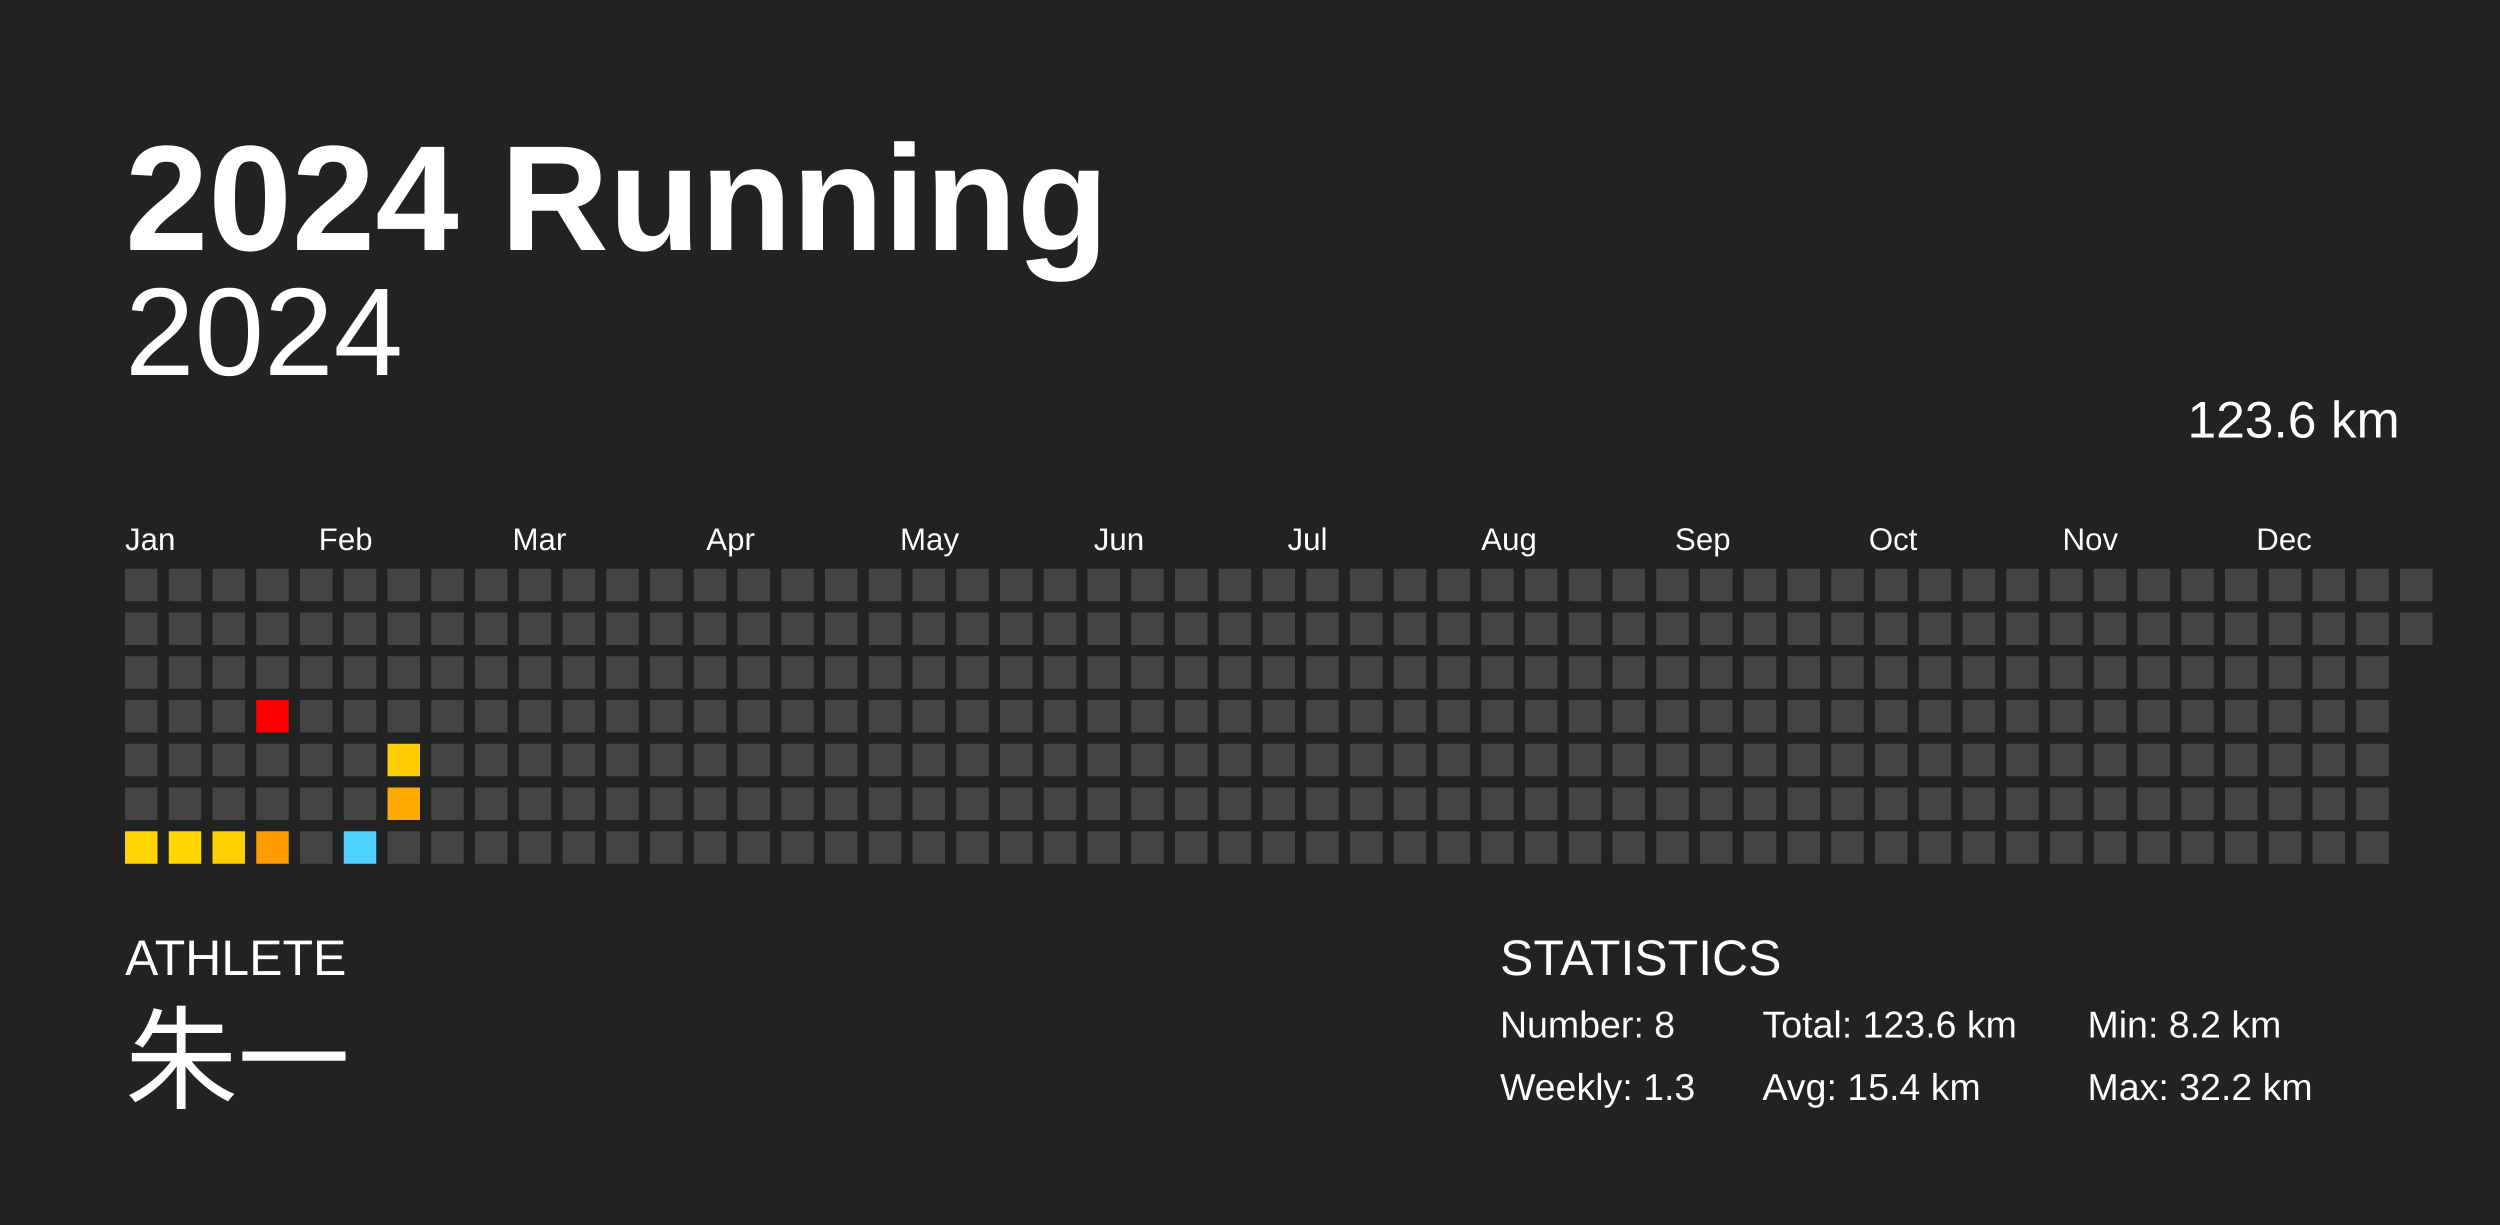
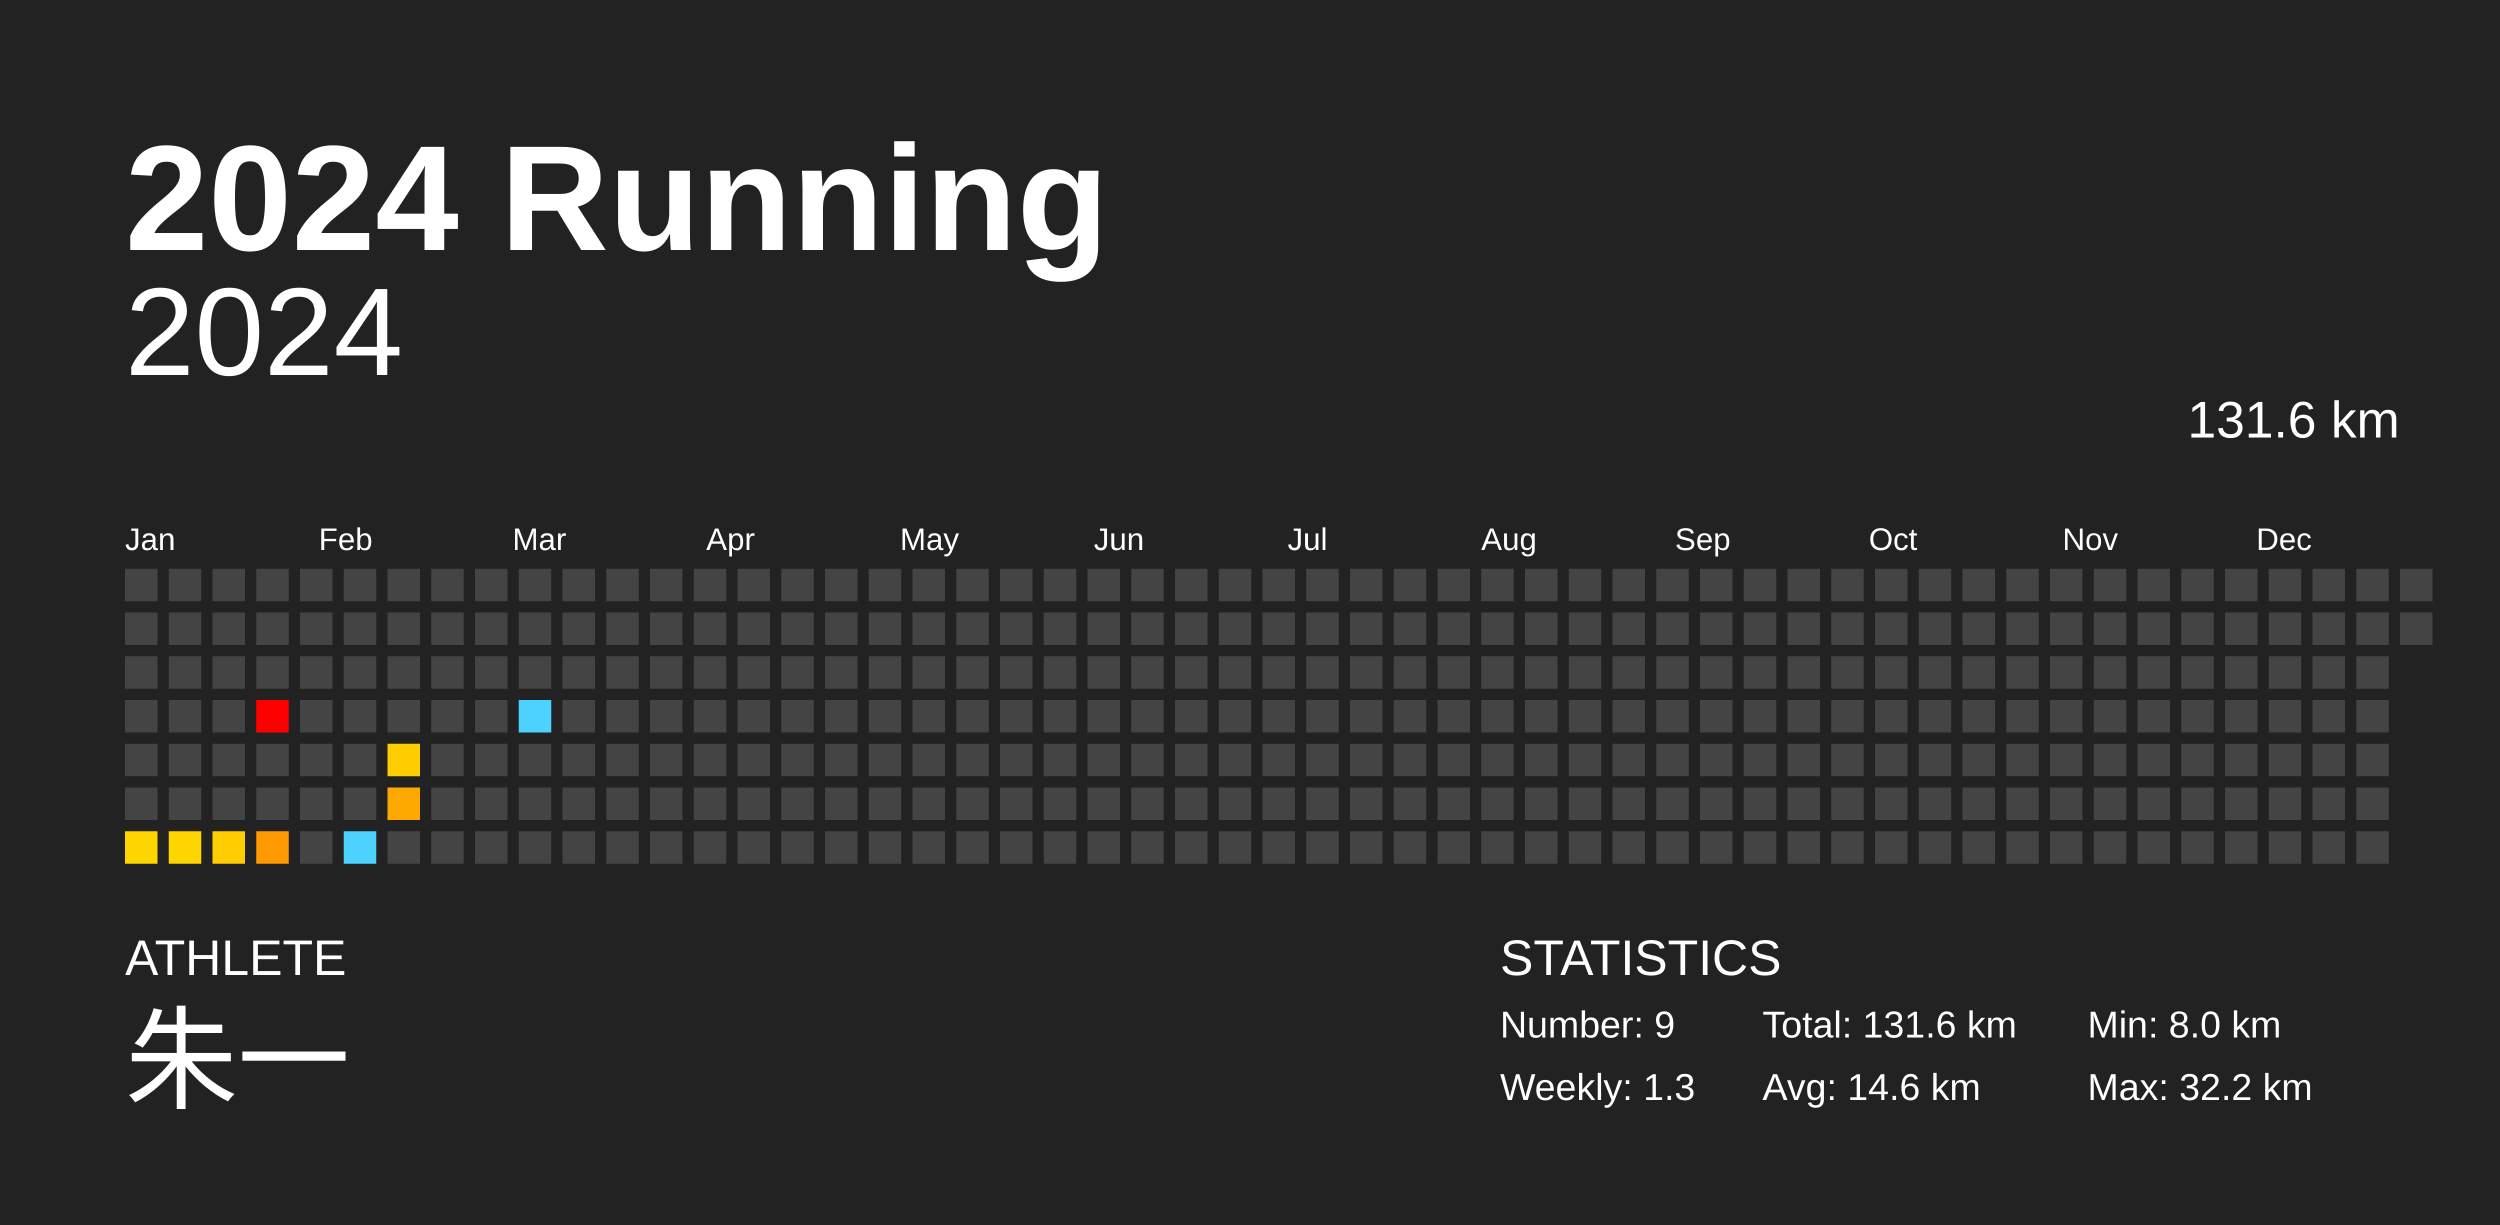
<svg xmlns="http://www.w3.org/2000/svg" baseProfile="full" height="98mm" version="1.1" viewBox="0,0,200,98" width="200mm">
  <defs />
  <rect fill="#222222" height="98" width="200" x="0" y="0" />
  <text fill="#FFFFFF" style="font-size:12px; font-family:Arial; font-weight:bold;" x="10" y="20">2024 Running</text>
  <text fill="#FFFFFF" style="font-size:4px; font-family:Arial" x="10" y="78">ATHLETE</text>
  <text fill="#FFFFFF" style="font-size:9px; font-family:Arial" x="10" y="88">朱一</text>
  <text fill="#FFFFFF" style="font-size:4px; font-family:Arial" x="120" y="78">STATISTICS</text>
-   <text fill="#FFFFFF" style="font-size:3px; font-family:Arial" x="120" y="83">Number: 8</text>
+   <text fill="#FFFFFF" style="font-size:3px; font-family:Arial" x="120" y="83">Number: 9</text>
  <text fill="#FFFFFF" style="font-size:3px; font-family:Arial" x="120" y="88">Weekly: 1.3</text>
-   <text fill="#FFFFFF" style="font-size:3px; font-family:Arial" x="141" y="83">Total: 123.6 km</text>
-   <text fill="#FFFFFF" style="font-size:3px; font-family:Arial" x="141" y="88">Avg: 15.4 km</text>
-   <text fill="#FFFFFF" style="font-size:3px; font-family:Arial" x="167" y="83">Min: 8.2 km</text>
+   <text fill="#FFFFFF" style="font-size:3px; font-family:Arial" x="141" y="83">Total: 131.6 km</text>
+   <text fill="#FFFFFF" style="font-size:3px; font-family:Arial" x="141" y="88">Avg: 14.6 km</text>
+   <text fill="#FFFFFF" style="font-size:3px; font-family:Arial" x="167" y="83">Min: 8.0 km</text>
  <text fill="#FFFFFF" style="font-size:3px; font-family:Arial" x="167" y="88">Max: 32.2 km</text>
  <text alignment-baseline="hanging" fill="#FFFFFF" style="font-size:10.0px; font-family:Arial;" x="10" y="30">2024</text>
-   <text alignment-baseline="hanging" fill="#FFFFFF" style="font-size:4.125px; font-family:Arial;" x="175" y="35">123.6 km</text>
+   <text alignment-baseline="hanging" fill="#FFFFFF" style="font-size:4.125px; font-family:Arial;" x="175" y="35">131.6 km</text>
  <text fill="#FFFFFF" style="font-size:2.5px; font-family:Arial" x="10.0" y="44">Jan</text>
  <text fill="#FFFFFF" style="font-size:2.5px; font-family:Arial" x="25.5" y="44">Feb</text>
  <text fill="#FFFFFF" style="font-size:2.5px; font-family:Arial" x="41.0" y="44">Mar</text>
  <text fill="#FFFFFF" style="font-size:2.5px; font-family:Arial" x="56.5" y="44">Apr</text>
  <text fill="#FFFFFF" style="font-size:2.5px; font-family:Arial" x="72.0" y="44">May</text>
  <text fill="#FFFFFF" style="font-size:2.5px; font-family:Arial" x="87.5" y="44">Jun</text>
  <text fill="#FFFFFF" style="font-size:2.5px; font-family:Arial" x="103.0" y="44">Jul</text>
  <text fill="#FFFFFF" style="font-size:2.5px; font-family:Arial" x="118.5" y="44">Aug</text>
  <text fill="#FFFFFF" style="font-size:2.5px; font-family:Arial" x="134.0" y="44">Sep</text>
  <text fill="#FFFFFF" style="font-size:2.5px; font-family:Arial" x="149.5" y="44">Oct</text>
  <text fill="#FFFFFF" style="font-size:2.5px; font-family:Arial" x="165.0" y="44">Nov</text>
  <text fill="#FFFFFF" style="font-size:2.5px; font-family:Arial" x="180.5" y="44">Dec</text>
  <rect fill="#444444" height="2.6" width="2.6" x="10.0" y="45.5" />
  <rect fill="#444444" height="2.6" width="2.6" x="10.0" y="49.0" />
  <rect fill="#444444" height="2.6" width="2.6" x="10.0" y="52.5" />
  <rect fill="#444444" height="2.6" width="2.6" x="10.0" y="56.0" />
  <rect fill="#444444" height="2.6" width="2.6" x="10.0" y="59.5" />
  <rect fill="#444444" height="2.6" width="2.6" x="10.0" y="63.0" />
-   <rect fill="#ffd700" height="2.6" width="2.6" x="10.0" y="66.5" />
+   <rect fill="#ffd500" height="2.6" width="2.6" x="10.0" y="66.5" />
  <rect fill="#444444" height="2.6" width="2.6" x="13.5" y="45.5" />
  <rect fill="#444444" height="2.6" width="2.6" x="13.5" y="49.0" />
  <rect fill="#444444" height="2.6" width="2.6" x="13.5" y="52.5" />
  <rect fill="#444444" height="2.6" width="2.6" x="13.5" y="56.0" />
  <rect fill="#444444" height="2.6" width="2.6" x="13.5" y="59.5" />
  <rect fill="#444444" height="2.6" width="2.6" x="13.5" y="63.0" />
-   <rect fill="#ffd700" height="2.6" width="2.6" x="13.5" y="66.5" />
+   <rect fill="#ffd500" height="2.6" width="2.6" x="13.5" y="66.5" />
  <rect fill="#444444" height="2.6" width="2.6" x="17.0" y="45.5" />
  <rect fill="#444444" height="2.6" width="2.6" x="17.0" y="49.0" />
  <rect fill="#444444" height="2.6" width="2.6" x="17.0" y="52.5" />
  <rect fill="#444444" height="2.6" width="2.6" x="17.0" y="56.0" />
  <rect fill="#444444" height="2.6" width="2.6" x="17.0" y="59.5" />
  <rect fill="#444444" height="2.6" width="2.6" x="17.0" y="63.0" />
-   <rect fill="#ffcf00" height="2.6" width="2.6" x="17.0" y="66.5" />
+   <rect fill="#ffcd00" height="2.6" width="2.6" x="17.0" y="66.5" />
  <rect fill="#444444" height="2.6" width="2.6" x="20.5" y="45.5" />
  <rect fill="#444444" height="2.6" width="2.6" x="20.5" y="49.0" />
  <rect fill="#444444" height="2.6" width="2.6" x="20.5" y="52.5" />
  <rect fill="red" height="2.6" width="2.6" x="20.5" y="56.0" />
  <rect fill="#444444" height="2.6" width="2.6" x="20.5" y="59.5" />
  <rect fill="#444444" height="2.6" width="2.6" x="20.5" y="63.0" />
-   <rect fill="#ff9c00" height="2.6" width="2.6" x="20.5" y="66.5" />
+   <rect fill="#ff9b00" height="2.6" width="2.6" x="20.5" y="66.5" />
  <rect fill="#444444" height="2.6" width="2.6" x="24.0" y="45.5" />
  <rect fill="#444444" height="2.6" width="2.6" x="24.0" y="49.0" />
  <rect fill="#444444" height="2.6" width="2.6" x="24.0" y="52.5" />
  <rect fill="#444444" height="2.6" width="2.6" x="24.0" y="56.0" />
  <rect fill="#444444" height="2.6" width="2.6" x="24.0" y="59.5" />
  <rect fill="#444444" height="2.6" width="2.6" x="24.0" y="63.0" />
  <rect fill="#444444" height="2.6" width="2.6" x="24.0" y="66.5" />
  <rect fill="#444444" height="2.6" width="2.6" x="27.5" y="45.5" />
  <rect fill="#444444" height="2.6" width="2.6" x="27.5" y="49.0" />
  <rect fill="#444444" height="2.6" width="2.6" x="27.5" y="52.5" />
  <rect fill="#444444" height="2.6" width="2.6" x="27.5" y="56.0" />
  <rect fill="#444444" height="2.6" width="2.6" x="27.5" y="59.5" />
  <rect fill="#444444" height="2.6" width="2.6" x="27.5" y="63.0" />
  <rect fill="#4dd2ff" height="2.6" width="2.6" x="27.5" y="66.5" />
  <rect fill="#444444" height="2.6" width="2.6" x="31.0" y="45.5" />
  <rect fill="#444444" height="2.6" width="2.6" x="31.0" y="49.0" />
  <rect fill="#444444" height="2.6" width="2.6" x="31.0" y="52.5" />
  <rect fill="#444444" height="2.6" width="2.6" x="31.0" y="56.0" />
-   <rect fill="#ffce00" height="2.6" width="2.6" x="31.0" y="59.5" />
-   <rect fill="#ffaa00" height="2.6" width="2.6" x="31.0" y="63.0" />
+   <rect fill="#ffcd00" height="2.6" width="2.6" x="31.0" y="59.5" />
+   <rect fill="#ffa900" height="2.6" width="2.6" x="31.0" y="63.0" />
  <rect fill="#444444" height="2.6" width="2.6" x="31.0" y="66.5" />
  <rect fill="#444444" height="2.6" width="2.6" x="34.5" y="45.5" />
  <rect fill="#444444" height="2.6" width="2.6" x="34.5" y="49.0" />
  <rect fill="#444444" height="2.6" width="2.6" x="34.5" y="52.5" />
  <rect fill="#444444" height="2.6" width="2.6" x="34.5" y="56.0" />
  <rect fill="#444444" height="2.6" width="2.6" x="34.5" y="59.5" />
  <rect fill="#444444" height="2.6" width="2.6" x="34.5" y="63.0" />
  <rect fill="#444444" height="2.6" width="2.6" x="34.5" y="66.5" />
  <rect fill="#444444" height="2.6" width="2.6" x="38.0" y="45.5" />
  <rect fill="#444444" height="2.6" width="2.6" x="38.0" y="49.0" />
  <rect fill="#444444" height="2.6" width="2.6" x="38.0" y="52.5" />
  <rect fill="#444444" height="2.6" width="2.6" x="38.0" y="56.0" />
  <rect fill="#444444" height="2.6" width="2.6" x="38.0" y="59.5" />
  <rect fill="#444444" height="2.6" width="2.6" x="38.0" y="63.0" />
  <rect fill="#444444" height="2.6" width="2.6" x="38.0" y="66.5" />
  <rect fill="#444444" height="2.6" width="2.6" x="41.5" y="45.5" />
  <rect fill="#444444" height="2.6" width="2.6" x="41.5" y="49.0" />
  <rect fill="#444444" height="2.6" width="2.6" x="41.5" y="52.5" />
-   <rect fill="#444444" height="2.6" width="2.6" x="41.5" y="56.0" />
+   <rect fill="#4dd2ff" height="2.6" width="2.6" x="41.5" y="56.0" />
  <rect fill="#444444" height="2.6" width="2.6" x="41.5" y="59.5" />
  <rect fill="#444444" height="2.6" width="2.6" x="41.5" y="63.0" />
  <rect fill="#444444" height="2.6" width="2.6" x="41.5" y="66.5" />
  <rect fill="#444444" height="2.6" width="2.6" x="45.0" y="45.5" />
  <rect fill="#444444" height="2.6" width="2.6" x="45.0" y="49.0" />
  <rect fill="#444444" height="2.6" width="2.6" x="45.0" y="52.5" />
  <rect fill="#444444" height="2.6" width="2.6" x="45.0" y="56.0" />
  <rect fill="#444444" height="2.6" width="2.6" x="45.0" y="59.5" />
  <rect fill="#444444" height="2.6" width="2.6" x="45.0" y="63.0" />
  <rect fill="#444444" height="2.6" width="2.6" x="45.0" y="66.5" />
  <rect fill="#444444" height="2.6" width="2.6" x="48.5" y="45.5" />
  <rect fill="#444444" height="2.6" width="2.6" x="48.5" y="49.0" />
  <rect fill="#444444" height="2.6" width="2.6" x="48.5" y="52.5" />
  <rect fill="#444444" height="2.6" width="2.6" x="48.5" y="56.0" />
  <rect fill="#444444" height="2.6" width="2.6" x="48.5" y="59.5" />
  <rect fill="#444444" height="2.6" width="2.6" x="48.5" y="63.0" />
  <rect fill="#444444" height="2.6" width="2.6" x="48.5" y="66.5" />
  <rect fill="#444444" height="2.6" width="2.6" x="52.0" y="45.5" />
  <rect fill="#444444" height="2.6" width="2.6" x="52.0" y="49.0" />
  <rect fill="#444444" height="2.6" width="2.6" x="52.0" y="52.5" />
  <rect fill="#444444" height="2.6" width="2.6" x="52.0" y="56.0" />
  <rect fill="#444444" height="2.6" width="2.6" x="52.0" y="59.5" />
  <rect fill="#444444" height="2.6" width="2.6" x="52.0" y="63.0" />
  <rect fill="#444444" height="2.6" width="2.6" x="52.0" y="66.5" />
  <rect fill="#444444" height="2.6" width="2.6" x="55.5" y="45.5" />
  <rect fill="#444444" height="2.6" width="2.6" x="55.5" y="49.0" />
  <rect fill="#444444" height="2.6" width="2.6" x="55.5" y="52.5" />
  <rect fill="#444444" height="2.6" width="2.6" x="55.5" y="56.0" />
  <rect fill="#444444" height="2.6" width="2.6" x="55.5" y="59.5" />
  <rect fill="#444444" height="2.6" width="2.6" x="55.5" y="63.0" />
  <rect fill="#444444" height="2.6" width="2.6" x="55.5" y="66.5" />
  <rect fill="#444444" height="2.6" width="2.6" x="59.0" y="45.5" />
  <rect fill="#444444" height="2.6" width="2.6" x="59.0" y="49.0" />
  <rect fill="#444444" height="2.6" width="2.6" x="59.0" y="52.5" />
  <rect fill="#444444" height="2.6" width="2.6" x="59.0" y="56.0" />
  <rect fill="#444444" height="2.6" width="2.6" x="59.0" y="59.5" />
  <rect fill="#444444" height="2.6" width="2.6" x="59.0" y="63.0" />
  <rect fill="#444444" height="2.6" width="2.6" x="59.0" y="66.5" />
  <rect fill="#444444" height="2.6" width="2.6" x="62.5" y="45.5" />
  <rect fill="#444444" height="2.6" width="2.6" x="62.5" y="49.0" />
  <rect fill="#444444" height="2.6" width="2.6" x="62.5" y="52.5" />
  <rect fill="#444444" height="2.6" width="2.6" x="62.5" y="56.0" />
  <rect fill="#444444" height="2.6" width="2.6" x="62.5" y="59.5" />
  <rect fill="#444444" height="2.6" width="2.6" x="62.5" y="63.0" />
  <rect fill="#444444" height="2.6" width="2.6" x="62.5" y="66.5" />
  <rect fill="#444444" height="2.6" width="2.6" x="66.0" y="45.5" />
  <rect fill="#444444" height="2.6" width="2.6" x="66.0" y="49.0" />
  <rect fill="#444444" height="2.6" width="2.6" x="66.0" y="52.5" />
  <rect fill="#444444" height="2.6" width="2.6" x="66.0" y="56.0" />
  <rect fill="#444444" height="2.6" width="2.6" x="66.0" y="59.5" />
  <rect fill="#444444" height="2.6" width="2.6" x="66.0" y="63.0" />
  <rect fill="#444444" height="2.6" width="2.6" x="66.0" y="66.5" />
  <rect fill="#444444" height="2.6" width="2.6" x="69.5" y="45.5" />
  <rect fill="#444444" height="2.6" width="2.6" x="69.5" y="49.0" />
  <rect fill="#444444" height="2.6" width="2.6" x="69.5" y="52.5" />
  <rect fill="#444444" height="2.6" width="2.6" x="69.5" y="56.0" />
  <rect fill="#444444" height="2.6" width="2.6" x="69.5" y="59.5" />
  <rect fill="#444444" height="2.6" width="2.6" x="69.5" y="63.0" />
  <rect fill="#444444" height="2.6" width="2.6" x="69.5" y="66.5" />
  <rect fill="#444444" height="2.6" width="2.6" x="73.0" y="45.5" />
  <rect fill="#444444" height="2.6" width="2.6" x="73.0" y="49.0" />
  <rect fill="#444444" height="2.6" width="2.6" x="73.0" y="52.5" />
  <rect fill="#444444" height="2.6" width="2.6" x="73.0" y="56.0" />
  <rect fill="#444444" height="2.6" width="2.6" x="73.0" y="59.5" />
  <rect fill="#444444" height="2.6" width="2.6" x="73.0" y="63.0" />
  <rect fill="#444444" height="2.6" width="2.6" x="73.0" y="66.5" />
  <rect fill="#444444" height="2.6" width="2.6" x="76.5" y="45.5" />
  <rect fill="#444444" height="2.6" width="2.6" x="76.5" y="49.0" />
  <rect fill="#444444" height="2.6" width="2.6" x="76.5" y="52.5" />
  <rect fill="#444444" height="2.6" width="2.6" x="76.5" y="56.0" />
  <rect fill="#444444" height="2.6" width="2.6" x="76.5" y="59.5" />
  <rect fill="#444444" height="2.6" width="2.6" x="76.5" y="63.0" />
  <rect fill="#444444" height="2.6" width="2.6" x="76.5" y="66.5" />
  <rect fill="#444444" height="2.6" width="2.6" x="80.0" y="45.5" />
  <rect fill="#444444" height="2.6" width="2.6" x="80.0" y="49.0" />
  <rect fill="#444444" height="2.6" width="2.6" x="80.0" y="52.5" />
  <rect fill="#444444" height="2.6" width="2.6" x="80.0" y="56.0" />
  <rect fill="#444444" height="2.6" width="2.6" x="80.0" y="59.5" />
  <rect fill="#444444" height="2.6" width="2.6" x="80.0" y="63.0" />
  <rect fill="#444444" height="2.6" width="2.6" x="80.0" y="66.5" />
  <rect fill="#444444" height="2.6" width="2.6" x="83.5" y="45.5" />
  <rect fill="#444444" height="2.6" width="2.6" x="83.5" y="49.0" />
  <rect fill="#444444" height="2.6" width="2.6" x="83.5" y="52.5" />
  <rect fill="#444444" height="2.6" width="2.6" x="83.5" y="56.0" />
  <rect fill="#444444" height="2.6" width="2.6" x="83.5" y="59.5" />
  <rect fill="#444444" height="2.6" width="2.6" x="83.5" y="63.0" />
  <rect fill="#444444" height="2.6" width="2.6" x="83.5" y="66.5" />
  <rect fill="#444444" height="2.6" width="2.6" x="87.0" y="45.5" />
  <rect fill="#444444" height="2.6" width="2.6" x="87.0" y="49.0" />
  <rect fill="#444444" height="2.6" width="2.6" x="87.0" y="52.5" />
  <rect fill="#444444" height="2.6" width="2.6" x="87.0" y="56.0" />
  <rect fill="#444444" height="2.6" width="2.6" x="87.0" y="59.5" />
  <rect fill="#444444" height="2.6" width="2.6" x="87.0" y="63.0" />
  <rect fill="#444444" height="2.6" width="2.6" x="87.0" y="66.5" />
  <rect fill="#444444" height="2.6" width="2.6" x="90.5" y="45.5" />
  <rect fill="#444444" height="2.6" width="2.6" x="90.5" y="49.0" />
  <rect fill="#444444" height="2.6" width="2.6" x="90.5" y="52.5" />
  <rect fill="#444444" height="2.6" width="2.6" x="90.5" y="56.0" />
  <rect fill="#444444" height="2.6" width="2.6" x="90.5" y="59.5" />
  <rect fill="#444444" height="2.6" width="2.6" x="90.5" y="63.0" />
  <rect fill="#444444" height="2.6" width="2.6" x="90.5" y="66.5" />
  <rect fill="#444444" height="2.6" width="2.6" x="94.0" y="45.5" />
  <rect fill="#444444" height="2.6" width="2.6" x="94.0" y="49.0" />
  <rect fill="#444444" height="2.6" width="2.6" x="94.0" y="52.5" />
  <rect fill="#444444" height="2.6" width="2.6" x="94.0" y="56.0" />
  <rect fill="#444444" height="2.6" width="2.6" x="94.0" y="59.5" />
  <rect fill="#444444" height="2.6" width="2.6" x="94.0" y="63.0" />
  <rect fill="#444444" height="2.6" width="2.6" x="94.0" y="66.5" />
  <rect fill="#444444" height="2.6" width="2.6" x="97.5" y="45.5" />
  <rect fill="#444444" height="2.6" width="2.6" x="97.5" y="49.0" />
  <rect fill="#444444" height="2.6" width="2.6" x="97.5" y="52.5" />
  <rect fill="#444444" height="2.6" width="2.6" x="97.5" y="56.0" />
  <rect fill="#444444" height="2.6" width="2.6" x="97.5" y="59.5" />
  <rect fill="#444444" height="2.6" width="2.6" x="97.5" y="63.0" />
  <rect fill="#444444" height="2.6" width="2.6" x="97.5" y="66.5" />
  <rect fill="#444444" height="2.6" width="2.6" x="101.0" y="45.5" />
  <rect fill="#444444" height="2.6" width="2.6" x="101.0" y="49.0" />
  <rect fill="#444444" height="2.6" width="2.6" x="101.0" y="52.5" />
  <rect fill="#444444" height="2.6" width="2.6" x="101.0" y="56.0" />
  <rect fill="#444444" height="2.6" width="2.6" x="101.0" y="59.5" />
  <rect fill="#444444" height="2.6" width="2.6" x="101.0" y="63.0" />
  <rect fill="#444444" height="2.6" width="2.6" x="101.0" y="66.5" />
  <rect fill="#444444" height="2.6" width="2.6" x="104.5" y="45.5" />
  <rect fill="#444444" height="2.6" width="2.6" x="104.5" y="49.0" />
  <rect fill="#444444" height="2.6" width="2.6" x="104.5" y="52.5" />
  <rect fill="#444444" height="2.6" width="2.6" x="104.5" y="56.0" />
  <rect fill="#444444" height="2.6" width="2.6" x="104.5" y="59.5" />
  <rect fill="#444444" height="2.6" width="2.6" x="104.5" y="63.0" />
  <rect fill="#444444" height="2.6" width="2.6" x="104.5" y="66.5" />
  <rect fill="#444444" height="2.6" width="2.6" x="108.0" y="45.5" />
  <rect fill="#444444" height="2.6" width="2.6" x="108.0" y="49.0" />
  <rect fill="#444444" height="2.6" width="2.6" x="108.0" y="52.5" />
  <rect fill="#444444" height="2.6" width="2.6" x="108.0" y="56.0" />
  <rect fill="#444444" height="2.6" width="2.6" x="108.0" y="59.5" />
  <rect fill="#444444" height="2.6" width="2.6" x="108.0" y="63.0" />
  <rect fill="#444444" height="2.6" width="2.6" x="108.0" y="66.5" />
  <rect fill="#444444" height="2.6" width="2.6" x="111.5" y="45.5" />
  <rect fill="#444444" height="2.6" width="2.6" x="111.5" y="49.0" />
  <rect fill="#444444" height="2.6" width="2.6" x="111.5" y="52.5" />
  <rect fill="#444444" height="2.6" width="2.6" x="111.5" y="56.0" />
  <rect fill="#444444" height="2.6" width="2.6" x="111.5" y="59.5" />
  <rect fill="#444444" height="2.6" width="2.6" x="111.5" y="63.0" />
  <rect fill="#444444" height="2.6" width="2.6" x="111.5" y="66.5" />
  <rect fill="#444444" height="2.6" width="2.6" x="115.0" y="45.5" />
  <rect fill="#444444" height="2.6" width="2.6" x="115.0" y="49.0" />
  <rect fill="#444444" height="2.6" width="2.6" x="115.0" y="52.5" />
  <rect fill="#444444" height="2.6" width="2.6" x="115.0" y="56.0" />
  <rect fill="#444444" height="2.6" width="2.6" x="115.0" y="59.5" />
  <rect fill="#444444" height="2.6" width="2.6" x="115.0" y="63.0" />
  <rect fill="#444444" height="2.6" width="2.6" x="115.0" y="66.5" />
  <rect fill="#444444" height="2.6" width="2.6" x="118.5" y="45.5" />
  <rect fill="#444444" height="2.6" width="2.6" x="118.5" y="49.0" />
  <rect fill="#444444" height="2.6" width="2.6" x="118.5" y="52.5" />
  <rect fill="#444444" height="2.6" width="2.6" x="118.5" y="56.0" />
  <rect fill="#444444" height="2.6" width="2.6" x="118.5" y="59.5" />
  <rect fill="#444444" height="2.6" width="2.6" x="118.5" y="63.0" />
  <rect fill="#444444" height="2.6" width="2.6" x="118.5" y="66.5" />
  <rect fill="#444444" height="2.6" width="2.6" x="122.0" y="45.5" />
  <rect fill="#444444" height="2.6" width="2.6" x="122.0" y="49.0" />
  <rect fill="#444444" height="2.6" width="2.6" x="122.0" y="52.5" />
  <rect fill="#444444" height="2.6" width="2.6" x="122.0" y="56.0" />
  <rect fill="#444444" height="2.6" width="2.6" x="122.0" y="59.5" />
  <rect fill="#444444" height="2.6" width="2.6" x="122.0" y="63.0" />
  <rect fill="#444444" height="2.6" width="2.6" x="122.0" y="66.5" />
  <rect fill="#444444" height="2.6" width="2.6" x="125.5" y="45.5" />
  <rect fill="#444444" height="2.6" width="2.6" x="125.5" y="49.0" />
  <rect fill="#444444" height="2.6" width="2.6" x="125.5" y="52.5" />
  <rect fill="#444444" height="2.6" width="2.6" x="125.5" y="56.0" />
  <rect fill="#444444" height="2.6" width="2.6" x="125.5" y="59.5" />
  <rect fill="#444444" height="2.6" width="2.6" x="125.5" y="63.0" />
  <rect fill="#444444" height="2.6" width="2.6" x="125.5" y="66.5" />
  <rect fill="#444444" height="2.6" width="2.6" x="129.0" y="45.5" />
  <rect fill="#444444" height="2.6" width="2.6" x="129.0" y="49.0" />
  <rect fill="#444444" height="2.6" width="2.6" x="129.0" y="52.5" />
  <rect fill="#444444" height="2.6" width="2.6" x="129.0" y="56.0" />
  <rect fill="#444444" height="2.6" width="2.6" x="129.0" y="59.5" />
  <rect fill="#444444" height="2.6" width="2.6" x="129.0" y="63.0" />
  <rect fill="#444444" height="2.6" width="2.6" x="129.0" y="66.5" />
  <rect fill="#444444" height="2.6" width="2.6" x="132.5" y="45.5" />
  <rect fill="#444444" height="2.6" width="2.6" x="132.5" y="49.0" />
  <rect fill="#444444" height="2.6" width="2.6" x="132.5" y="52.5" />
  <rect fill="#444444" height="2.6" width="2.6" x="132.5" y="56.0" />
  <rect fill="#444444" height="2.6" width="2.6" x="132.5" y="59.5" />
  <rect fill="#444444" height="2.6" width="2.6" x="132.5" y="63.0" />
  <rect fill="#444444" height="2.6" width="2.6" x="132.5" y="66.5" />
  <rect fill="#444444" height="2.6" width="2.6" x="136.0" y="45.5" />
  <rect fill="#444444" height="2.6" width="2.6" x="136.0" y="49.0" />
  <rect fill="#444444" height="2.6" width="2.6" x="136.0" y="52.5" />
  <rect fill="#444444" height="2.6" width="2.6" x="136.0" y="56.0" />
  <rect fill="#444444" height="2.6" width="2.6" x="136.0" y="59.5" />
  <rect fill="#444444" height="2.6" width="2.6" x="136.0" y="63.0" />
  <rect fill="#444444" height="2.6" width="2.6" x="136.0" y="66.5" />
  <rect fill="#444444" height="2.6" width="2.6" x="139.5" y="45.5" />
  <rect fill="#444444" height="2.6" width="2.6" x="139.5" y="49.0" />
  <rect fill="#444444" height="2.6" width="2.6" x="139.5" y="52.5" />
  <rect fill="#444444" height="2.6" width="2.6" x="139.5" y="56.0" />
  <rect fill="#444444" height="2.6" width="2.6" x="139.5" y="59.5" />
  <rect fill="#444444" height="2.6" width="2.6" x="139.5" y="63.0" />
  <rect fill="#444444" height="2.6" width="2.6" x="139.5" y="66.5" />
  <rect fill="#444444" height="2.6" width="2.6" x="143.0" y="45.5" />
  <rect fill="#444444" height="2.6" width="2.6" x="143.0" y="49.0" />
  <rect fill="#444444" height="2.6" width="2.6" x="143.0" y="52.5" />
  <rect fill="#444444" height="2.6" width="2.6" x="143.0" y="56.0" />
  <rect fill="#444444" height="2.6" width="2.6" x="143.0" y="59.5" />
  <rect fill="#444444" height="2.6" width="2.6" x="143.0" y="63.0" />
  <rect fill="#444444" height="2.6" width="2.6" x="143.0" y="66.5" />
  <rect fill="#444444" height="2.6" width="2.6" x="146.5" y="45.5" />
  <rect fill="#444444" height="2.6" width="2.6" x="146.5" y="49.0" />
  <rect fill="#444444" height="2.6" width="2.6" x="146.5" y="52.5" />
  <rect fill="#444444" height="2.6" width="2.6" x="146.5" y="56.0" />
  <rect fill="#444444" height="2.6" width="2.6" x="146.5" y="59.5" />
  <rect fill="#444444" height="2.6" width="2.6" x="146.5" y="63.0" />
  <rect fill="#444444" height="2.6" width="2.6" x="146.5" y="66.5" />
  <rect fill="#444444" height="2.6" width="2.6" x="150.0" y="45.5" />
  <rect fill="#444444" height="2.6" width="2.6" x="150.0" y="49.0" />
  <rect fill="#444444" height="2.6" width="2.6" x="150.0" y="52.5" />
  <rect fill="#444444" height="2.6" width="2.6" x="150.0" y="56.0" />
  <rect fill="#444444" height="2.6" width="2.6" x="150.0" y="59.5" />
  <rect fill="#444444" height="2.6" width="2.6" x="150.0" y="63.0" />
  <rect fill="#444444" height="2.6" width="2.6" x="150.0" y="66.5" />
  <rect fill="#444444" height="2.6" width="2.6" x="153.5" y="45.5" />
  <rect fill="#444444" height="2.6" width="2.6" x="153.5" y="49.0" />
  <rect fill="#444444" height="2.6" width="2.6" x="153.5" y="52.5" />
  <rect fill="#444444" height="2.6" width="2.6" x="153.5" y="56.0" />
  <rect fill="#444444" height="2.6" width="2.6" x="153.5" y="59.5" />
  <rect fill="#444444" height="2.6" width="2.6" x="153.5" y="63.0" />
  <rect fill="#444444" height="2.6" width="2.6" x="153.5" y="66.5" />
  <rect fill="#444444" height="2.6" width="2.6" x="157.0" y="45.5" />
  <rect fill="#444444" height="2.6" width="2.6" x="157.0" y="49.0" />
  <rect fill="#444444" height="2.6" width="2.6" x="157.0" y="52.5" />
  <rect fill="#444444" height="2.6" width="2.6" x="157.0" y="56.0" />
  <rect fill="#444444" height="2.6" width="2.6" x="157.0" y="59.5" />
  <rect fill="#444444" height="2.6" width="2.6" x="157.0" y="63.0" />
  <rect fill="#444444" height="2.6" width="2.6" x="157.0" y="66.5" />
  <rect fill="#444444" height="2.6" width="2.6" x="160.5" y="45.5" />
  <rect fill="#444444" height="2.6" width="2.6" x="160.5" y="49.0" />
  <rect fill="#444444" height="2.6" width="2.6" x="160.5" y="52.5" />
  <rect fill="#444444" height="2.6" width="2.6" x="160.5" y="56.0" />
  <rect fill="#444444" height="2.6" width="2.6" x="160.5" y="59.5" />
  <rect fill="#444444" height="2.6" width="2.6" x="160.5" y="63.0" />
  <rect fill="#444444" height="2.6" width="2.6" x="160.5" y="66.5" />
  <rect fill="#444444" height="2.6" width="2.6" x="164.0" y="45.5" />
  <rect fill="#444444" height="2.6" width="2.6" x="164.0" y="49.0" />
  <rect fill="#444444" height="2.6" width="2.6" x="164.0" y="52.5" />
  <rect fill="#444444" height="2.6" width="2.6" x="164.0" y="56.0" />
  <rect fill="#444444" height="2.6" width="2.6" x="164.0" y="59.5" />
  <rect fill="#444444" height="2.6" width="2.6" x="164.0" y="63.0" />
  <rect fill="#444444" height="2.6" width="2.6" x="164.0" y="66.5" />
  <rect fill="#444444" height="2.6" width="2.6" x="167.5" y="45.5" />
  <rect fill="#444444" height="2.6" width="2.6" x="167.5" y="49.0" />
  <rect fill="#444444" height="2.6" width="2.6" x="167.5" y="52.5" />
  <rect fill="#444444" height="2.6" width="2.6" x="167.5" y="56.0" />
  <rect fill="#444444" height="2.6" width="2.6" x="167.5" y="59.5" />
  <rect fill="#444444" height="2.6" width="2.6" x="167.5" y="63.0" />
  <rect fill="#444444" height="2.6" width="2.6" x="167.5" y="66.5" />
  <rect fill="#444444" height="2.6" width="2.6" x="171.0" y="45.5" />
  <rect fill="#444444" height="2.6" width="2.6" x="171.0" y="49.0" />
  <rect fill="#444444" height="2.6" width="2.6" x="171.0" y="52.5" />
  <rect fill="#444444" height="2.6" width="2.6" x="171.0" y="56.0" />
  <rect fill="#444444" height="2.6" width="2.6" x="171.0" y="59.5" />
  <rect fill="#444444" height="2.6" width="2.6" x="171.0" y="63.0" />
  <rect fill="#444444" height="2.6" width="2.6" x="171.0" y="66.5" />
  <rect fill="#444444" height="2.6" width="2.6" x="174.5" y="45.5" />
  <rect fill="#444444" height="2.6" width="2.6" x="174.5" y="49.0" />
  <rect fill="#444444" height="2.6" width="2.6" x="174.5" y="52.5" />
  <rect fill="#444444" height="2.6" width="2.6" x="174.5" y="56.0" />
  <rect fill="#444444" height="2.6" width="2.6" x="174.5" y="59.5" />
  <rect fill="#444444" height="2.6" width="2.6" x="174.5" y="63.0" />
  <rect fill="#444444" height="2.6" width="2.6" x="174.5" y="66.5" />
  <rect fill="#444444" height="2.6" width="2.6" x="178.0" y="45.5" />
  <rect fill="#444444" height="2.6" width="2.6" x="178.0" y="49.0" />
  <rect fill="#444444" height="2.6" width="2.6" x="178.0" y="52.5" />
  <rect fill="#444444" height="2.6" width="2.6" x="178.0" y="56.0" />
  <rect fill="#444444" height="2.6" width="2.6" x="178.0" y="59.5" />
  <rect fill="#444444" height="2.6" width="2.6" x="178.0" y="63.0" />
  <rect fill="#444444" height="2.6" width="2.6" x="178.0" y="66.5" />
  <rect fill="#444444" height="2.6" width="2.6" x="181.5" y="45.5" />
  <rect fill="#444444" height="2.6" width="2.6" x="181.5" y="49.0" />
  <rect fill="#444444" height="2.6" width="2.6" x="181.5" y="52.5" />
  <rect fill="#444444" height="2.6" width="2.6" x="181.5" y="56.0" />
  <rect fill="#444444" height="2.6" width="2.6" x="181.5" y="59.5" />
  <rect fill="#444444" height="2.6" width="2.6" x="181.5" y="63.0" />
  <rect fill="#444444" height="2.6" width="2.6" x="181.5" y="66.5" />
  <rect fill="#444444" height="2.6" width="2.6" x="185.0" y="45.5" />
  <rect fill="#444444" height="2.6" width="2.6" x="185.0" y="49.0" />
  <rect fill="#444444" height="2.6" width="2.6" x="185.0" y="52.5" />
  <rect fill="#444444" height="2.6" width="2.6" x="185.0" y="56.0" />
  <rect fill="#444444" height="2.6" width="2.6" x="185.0" y="59.5" />
  <rect fill="#444444" height="2.6" width="2.6" x="185.0" y="63.0" />
  <rect fill="#444444" height="2.6" width="2.6" x="185.0" y="66.5" />
  <rect fill="#444444" height="2.6" width="2.6" x="188.5" y="45.5" />
  <rect fill="#444444" height="2.6" width="2.6" x="188.5" y="49.0" />
  <rect fill="#444444" height="2.6" width="2.6" x="188.5" y="52.5" />
  <rect fill="#444444" height="2.6" width="2.6" x="188.5" y="56.0" />
  <rect fill="#444444" height="2.6" width="2.6" x="188.5" y="59.5" />
  <rect fill="#444444" height="2.6" width="2.6" x="188.5" y="63.0" />
  <rect fill="#444444" height="2.6" width="2.6" x="188.5" y="66.5" />
  <rect fill="#444444" height="2.6" width="2.6" x="192.0" y="45.5" />
  <rect fill="#444444" height="2.6" width="2.6" x="192.0" y="49.0" />
</svg>
